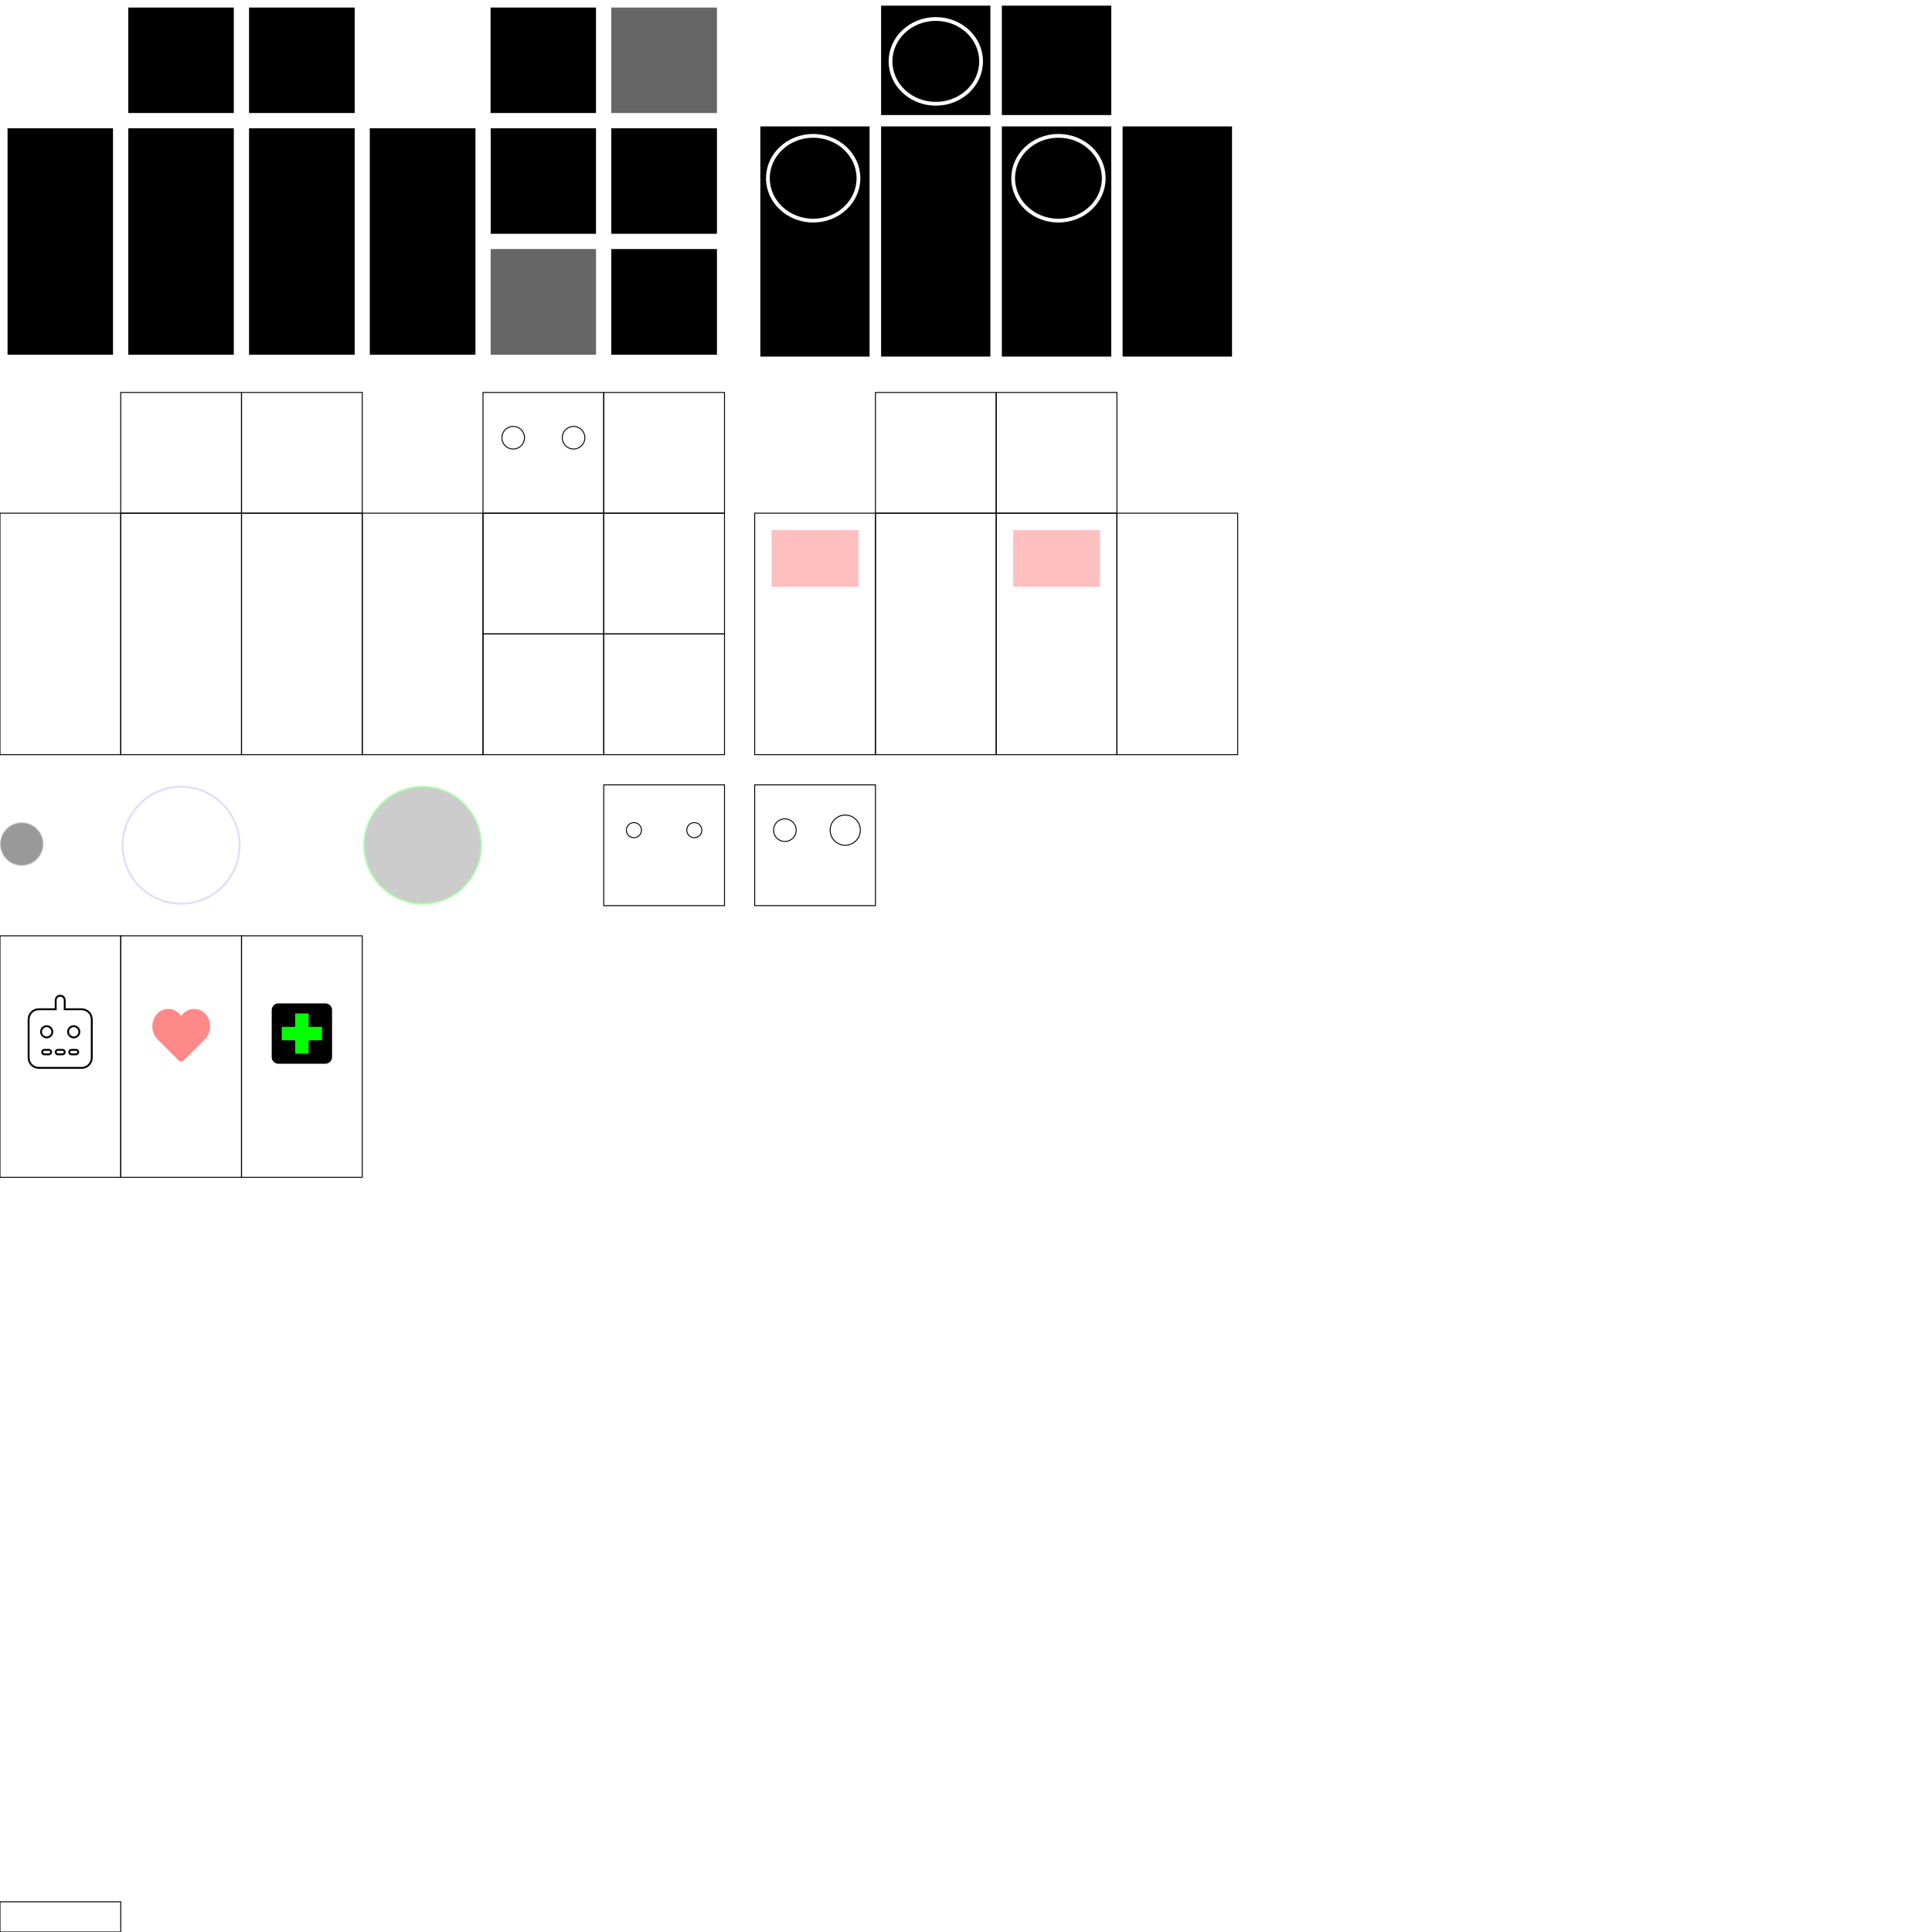
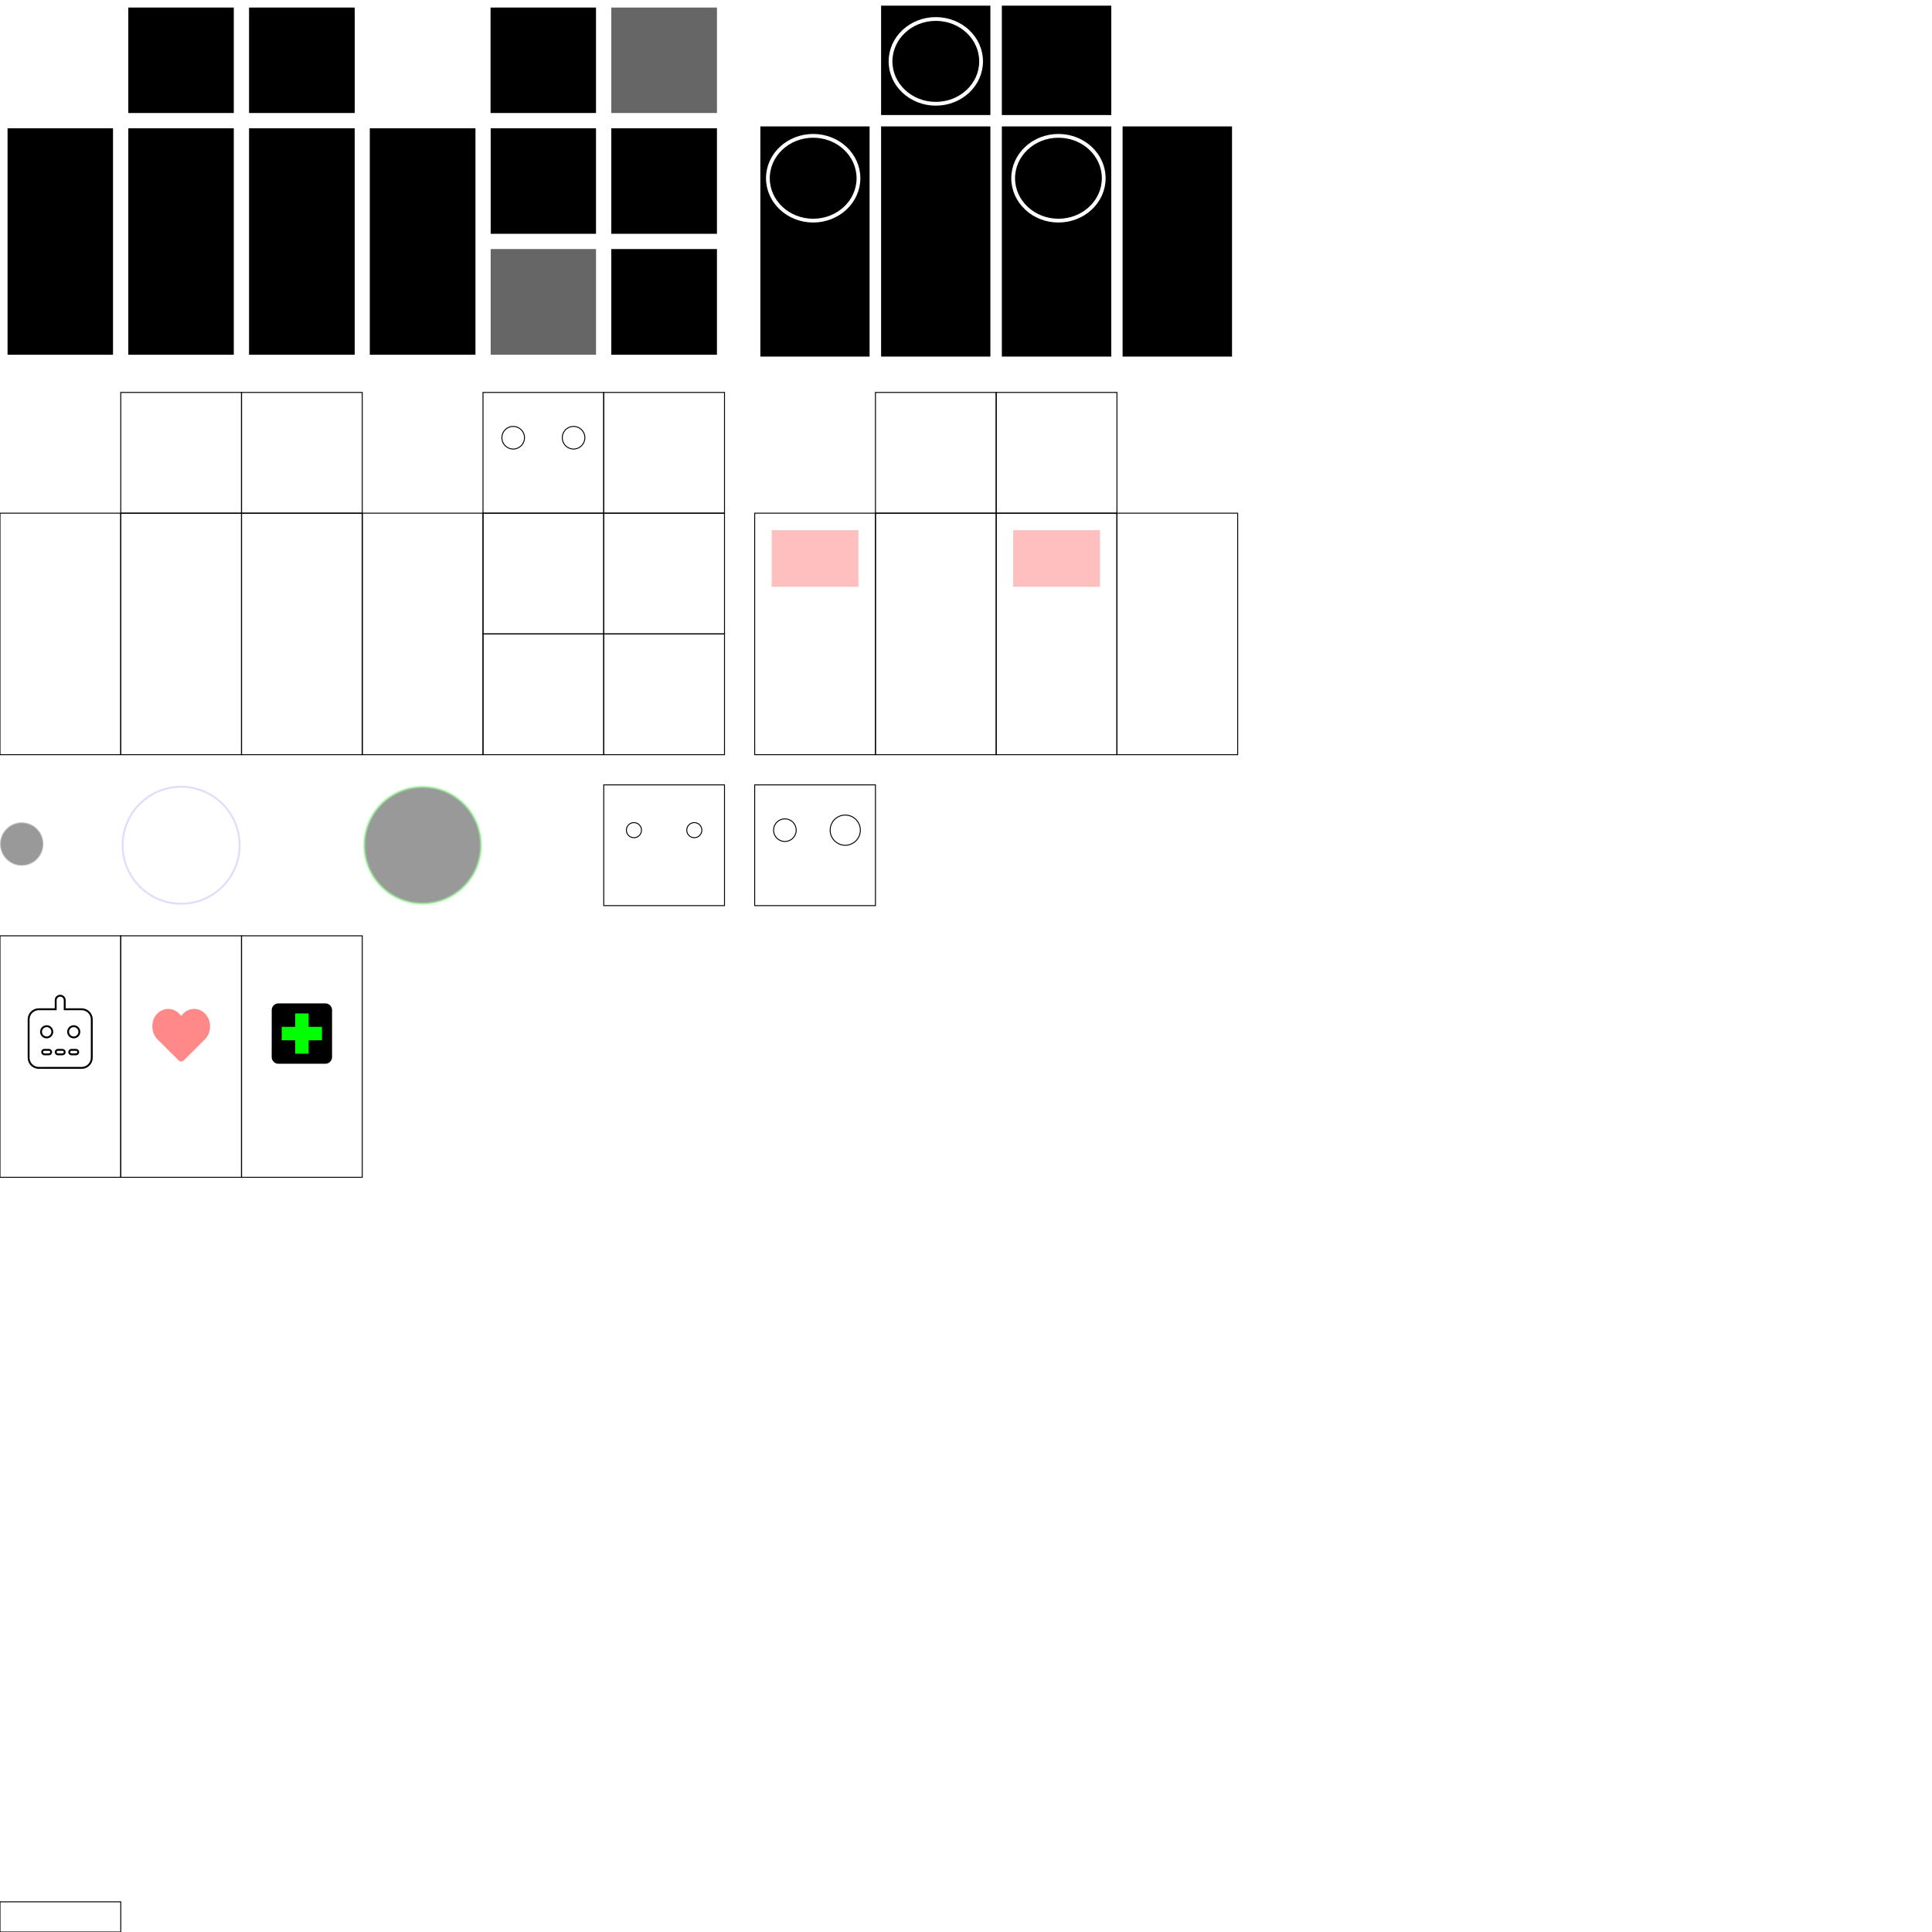
<svg xmlns="http://www.w3.org/2000/svg" xmlns:ns1="https://boxy-svg.com" width="2048" height="2048" viewBox="0 0 2048 2048">
  <defs>
    <ns1:grid x="0" y="0" width="16" height="16" />
  </defs>
  <g style="">
    <g>
      <rect width="128" height="128" style="stroke: rgb(255, 255, 255); stroke-width: 16px;" x="512">
        </rect>
      <rect width="128" height="128" style="stroke: rgb(255, 255, 255); fill: rgb(102, 102, 102); stroke-width: 16px;" x="640">
        </rect>
      <rect width="128" height="128" style="stroke: rgb(255, 255, 255); stroke-width: 16px;" y="128" x="512">
        </rect>
      <rect width="128" height="128" style="stroke: rgb(255, 255, 255); stroke-width: 16px;" x="640" y="128">
        </rect>
      <rect width="128" height="128" style="stroke: rgb(255, 255, 255); fill: rgb(102, 102, 102); stroke-width: 16px;" x="512" y="256">
        </rect>
      <rect width="128" height="128" style="stroke: rgb(255, 255, 255); stroke-width: 16px;" x="640" y="256">
        </rect>
    </g>
    <g>
      <rect width="128" height="128" style="stroke: rgb(255, 255, 255); stroke-width: 16px;" x="128">
        </rect>
      <rect width="128" height="128" style="stroke: rgb(255, 255, 255); stroke-width: 16px;" x="256">
        </rect>
      <rect width="128" height="256" style="stroke: rgb(255, 255, 255); stroke-width: 16px;" y="128">
        </rect>
      <rect width="128" height="256" style="stroke: rgb(255, 255, 255); alignment-baseline: initial; stroke-width: 16px;" y="128" x="128">
        </rect>
      <rect width="128" height="256" style="stroke: rgb(255, 255, 255); stroke-width: 16px;" y="128" x="256">
        </rect>
      <rect width="128" height="256" style="stroke: rgb(255, 255, 255); stroke-width: 16px;" y="128" x="384">
        </rect>
    </g>
    <g>
      <rect width="128" height="128" style="stroke: rgb(0, 0, 0); fill: none;" x="512" y="416">
        </rect>
      <g transform="matrix(1, 0, 0, 1, 350.83, -153.6)">
        <circle style="stroke: rgb(0, 0, 0); fill: rgb(255, 255, 255);" cx="193.17" cy="617.6" r="12">
          </circle>
        <circle style="stroke: rgb(0, 0, 0); fill: rgb(255, 255, 255);" cx="257.17" cy="617.6" r="12">
          </circle>
      </g>
      <rect width="128" height="128" style="fill: none; stroke: rgb(0, 0, 0);" x="640" y="416">
        </rect>
      <rect width="128" height="128" style="fill: none; stroke: rgb(0, 0, 0);" y="544" x="512">
        </rect>
      <rect width="128" height="128" style="fill: none; stroke: rgb(0, 0, 0);" x="640" y="544">
        </rect>
      <rect width="128" height="128" style="fill: none; stroke: rgb(0, 0, 0);" x="512" y="672">
        </rect>
      <rect width="128" height="128" style="fill: none; stroke: rgb(0, 0, 0);" x="640" y="672">
        </rect>
    </g>
    <g>
      <rect width="128" height="128" style="fill: none; stroke: rgb(0, 0, 0);" x="128" y="416">
        </rect>
      <rect width="128" height="128" style="fill: none; stroke: rgb(0, 0, 0);" x="256" y="416">
        </rect>
      <rect width="128" height="256" style="fill: none; stroke: rgb(0, 0, 0);" y="544">
        </rect>
      <rect width="128" height="256" style="fill: none; stroke: rgb(0, 0, 0); transform-origin: 192px 672px;" y="544" x="128">
        </rect>
      <path d="M 192 608 C 195.911 608 199.111 612.32 199.111 617.599 C 199.111 622.88 195.911 627.2 192 627.2 C 188.089 627.2 184.889 622.88 184.889 617.599 C 184.889 612.32 188.089 608 192 608 Z M 224 641.6 L 202.667 641.6 L 202.667 704 L 195.555 704 L 195.555 675.2 L 188.445 675.2 L 188.445 704 L 181.334 704 L 181.334 641.6 L 160 641.6 L 160 632 L 224 632 L 224 641.6 Z" style="fill: rgb(255, 255, 255); stroke-width: 0.388px; transform-origin: 192px 628.419px;">
        </path>
      <rect width="128" height="256" style="fill: none; stroke: rgb(0, 0, 0);" y="544" x="256">
        </rect>
      <rect width="128" height="256" style="fill: none; stroke: rgb(0, 0, 0);" y="544" x="384">
        </rect>
    </g>
    <rect width="128" height="128" style="fill: none;" x="128" y="832">
      </rect>
    <circle style="fill: none; stroke-width: 2px; stroke: rgb(221, 221, 255);" cx="191.999" cy="895.999" r="61.999">
      </circle>
    <rect width="128" height="128" style="fill: none;" x="384" y="832">
      </rect>
-     <circle style="stroke-width: 2.794px; fill-opacity: 0.2; stroke-opacity: 0.5; stroke: rgb(153, 255, 153);" cx="448" cy="896" r="62">
+     <circle style="stroke-width: 2.794px; stroke-opacity: 0.5; stroke: rgb(153, 255, 153); fill-opacity: 0.4;" cx="448" cy="896" r="62">
      </circle>
    <circle style="stroke-width: 1.862px; fill-opacity: 0.4; stroke: rgb(255, 255, 255); stroke-opacity: 0.4;" cx="23.04" cy="894.72" r="23.04">
      </circle>
    <rect width="128" height="32" style="fill: none; stroke: rgb(0, 0, 0);" y="2016">
      </rect>
    <text style="fill: rgb(255, 255, 255); font-family: Arial, sans-serif; font-size: 18px; font-weight: 700; white-space: pre;" x="5.428" y="2038.69" />
    <g>
      <rect width="128" height="128" style="stroke: rgb(0, 0, 0); fill: none;" x="800" y="832">
        </rect>
      <g transform="matrix(1, 0, 0, 1, 638.83, 262.4)">
        <circle style="stroke: rgb(0, 0, 0); fill: rgb(255, 255, 255);" cx="193.17" cy="617.6" r="12">
          </circle>
        <circle style="stroke: rgb(0, 0, 0); fill: rgb(255, 255, 255);" cx="257.17" cy="617.6" r="16">
          </circle>
      </g>
    </g>
    <g transform="matrix(1, 0, 0, 1, 128, 32)">
      <rect width="128" height="128" style="stroke: rgb(0, 0, 0); fill: none;" x="512" y="800">
        </rect>
      <g transform="matrix(1, 0, 0, 1, 350.83, 230.4)">
        <circle style="stroke: rgb(0, 0, 0); fill: rgb(255, 255, 255);" cx="193.17" cy="617.6" r="8">
          </circle>
        <circle style="stroke: rgb(0, 0, 0); fill: rgb(255, 255, 255);" cx="257.17" cy="617.6" r="8">
          </circle>
      </g>
    </g>
    <g style="filter: none;">
      <rect width="128" height="128" style="stroke: rgb(255, 255, 255); stroke-width: 12px;" x="928">
        </rect>
      <rect width="128" height="128" style="stroke: rgb(255, 255, 255); stroke-width: 12px;" x="1056">
        </rect>
      <rect width="128" height="256" style="stroke: rgb(255, 255, 255); stroke-width: 12px;" y="128" x="800">
        </rect>
      <rect width="128" height="256" style="stroke : rgb(255, 255, 255); stroke-width : 12px; alignment-baseline : initial;" y="128" x="928">
        </rect>
      <rect width="128" height="256" style="stroke: rgb(255, 255, 255); stroke-width: 12px;" y="128" x="1056">
        </rect>
      <rect width="128" height="256" style="stroke: rgb(255, 255, 255); stroke-width: 12px;" y="128" x="1184">
        </rect>
      <rect width="96" height="64" style="stroke: rgb(255, 255, 255); alignment-baseline: initial; stroke-width: 4px; fill: rgb(255, 0, 0); fill-opacity: 0.25;" y="560" x="816">
        </rect>
      <rect width="96" height="64" style="stroke: rgb(255, 255, 255); alignment-baseline: initial; stroke-width: 4px; fill: rgb(255, 0, 0); fill-opacity: 0.25;" y="560" x="1072">
        </rect>
    </g>
    <g>
      <rect width="128" height="128" style="stroke: rgb(0, 0, 0); fill-opacity: 0.3; fill: none;" x="928" y="416">
        </rect>
      <rect width="128" height="128" style="stroke: rgb(0, 0, 0); fill-opacity: 0.3; fill: none;" x="1056" y="416">
        </rect>
      <rect width="128" height="256" style="stroke: rgb(0, 0, 0); fill-opacity: 0.3; fill: none;" y="544" x="800">
        </rect>
      <rect width="128" height="256" style="stroke: rgb(0, 0, 0); transform-origin: 992px 672px; fill-opacity: 0.3; fill: none;" y="544" x="928">
        </rect>
      <rect width="128" height="256" style="stroke: rgb(0, 0, 0); fill-opacity: 0.3; fill: none;" y="544" x="1056">
        </rect>
      <rect width="128" height="256" style="stroke: rgb(0, 0, 0); fill-opacity: 0.3; fill: none;" y="544" x="1184">
        </rect>
    </g>
    <g transform="matrix(1, 0, 0, 1, -128, 448)">
      <rect width="128" height="256" style="fill: none; stroke: rgb(0, 0, 0); transform-origin: 192px 672px;" y="544" x="128">
        </rect>
      <g style="filter: none;" transform="matrix(1.29453, 0, 0, 1.29453, 127.089, 583.608)">
        <path d="M 50 18.451 C 52.043 18.451 53.694 20.101 53.694 22.145 L 53.694 29.532 L 67.545 29.532 C 72.139 29.532 75.856 33.249 75.856 37.843 L 75.856 69.239 C 75.856 73.834 72.139 77.55 67.545 77.55 L 32.455 77.55 C 27.861 77.55 24.144 73.834 24.144 69.239 L 24.144 37.843 C 24.144 33.249 27.861 29.532 32.455 29.532 L 46.307 29.532 L 46.307 22.145 C 46.307 20.101 47.957 18.451 50 18.451 Z M 61.081 52.618 C 64.635 52.618 66.857 48.77 65.079 45.692 C 64.255 44.264 62.731 43.383 61.081 43.383 C 57.527 43.383 55.306 47.231 57.082 50.309 C 57.907 51.738 59.431 52.618 61.081 52.618 Z M 43.536 48 C 43.536 44.447 39.689 42.225 36.61 44.001 C 35.182 44.827 34.302 46.351 34.302 48 C 34.302 51.554 38.149 53.776 41.227 51.999 C 42.656 51.174 43.536 49.65 43.536 48 Z M 59.234 62.775 C 58.218 62.775 57.387 63.605 57.387 64.622 C 57.387 65.637 58.218 66.469 59.234 66.469 L 62.928 66.469 C 63.944 66.469 64.774 65.637 64.774 64.622 C 64.774 63.605 63.944 62.775 62.928 62.775 L 59.234 62.775 Z M 48.153 62.775 C 47.137 62.775 46.307 63.605 46.307 64.622 C 46.307 65.637 47.137 66.469 48.153 66.469 L 51.846 66.469 C 52.862 66.469 53.694 65.637 53.694 64.622 C 53.694 63.605 52.862 62.775 51.846 62.775 L 48.153 62.775 Z M 37.072 62.775 C 36.056 62.775 35.225 63.605 35.225 64.622 C 35.225 65.637 36.056 66.469 37.072 66.469 L 40.766 66.469 C 41.782 66.469 42.612 65.637 42.612 64.622 C 42.612 63.605 41.782 62.775 40.766 62.775 L 37.072 62.775 Z" style="text-wrap-mode: nowrap; filter: url(&quot;#outline-filter-0&quot;); stroke-width: 1.545px; fill: rgb(255, 255, 255); stroke: rgb(0, 0, 0);" />
      </g>
    </g>
    <g transform="matrix(1, 0, 0, 1, 0, 448)">
      <rect width="128" height="256" style="fill: none; stroke: rgb(0, 0, 0); transform-origin: 192px 672px;" y="544" x="128">
        </rect>
      <g style="filter: none;" transform="matrix(1.29453, 0, 0, 1.29453, 127.089, 593.608)">
        <path d="M 47.278 64.513 L 47.036 64.273 L 30.078 47.397 C 27.107 44.44 25.423 40.29 25.423 35.945 L 25.423 35.605 C 25.423 28.302 30.263 22.036 36.96 20.664 C 40.773 19.877 44.675 20.824 47.781 23.164 C 48.652 23.829 49.465 24.6 50.201 25.478 C 50.608 24.983 51.043 24.526 51.508 24.1 C 51.866 23.771 52.234 23.456 52.62 23.164 C 52.62 23.164 52.62 23.164 52.62 23.164 C 55.728 20.824 59.629 19.877 63.442 20.653 C 70.14 22.025 74.979 28.302 74.979 35.605 L 74.979 35.945 C 74.979 40.29 73.295 44.44 70.324 47.397 L 53.366 64.273 L 53.124 64.513 C 52.33 65.3 51.285 65.747 50.201 65.747 C 49.117 65.747 48.072 65.311 47.278 64.513 Z" style="stroke-width: 2.317px; stroke: rgb(255, 255, 255); fill: rgb(255, 136, 136);" />
      </g>
    </g>
    <g transform="matrix(1, 0, 0, 1, 128, 448)">
      <rect width="128" height="256" style="fill: none; stroke: rgb(0, 0, 0); transform-origin: 192px 672px;" y="544" x="128">
        </rect>
      <g id="SVGRepo_iconCarrier" transform="matrix(3.55555, 0, 0, 3.55555, 149.333, 604.958)" style="">
        <path d="M 19 3 L 5 3 C 3.9 3 3.01 3.9 3.01 5 L 3 19 C 3 20.1 3.9 21 5 21 L 19 21 C 20.1 21 21 20.1 21 19 L 21 5 C 21 3.9 20.1 3 19 3 Z" id="path-1" transform="matrix(1, 0, 0, 1, 0, 0.001)" style="stroke: rgb(255, 255, 255); stroke-width: 1.688px; fill: rgb(0, 255, 0);" />
        <path d="M19,3 L5,3 C3.9,3 3.01,3.9 3.01,5 L3,19 C3,20.1 3.9,21 5,21 L19,21 C20.1,21 21,20.1 21,19 L21,5 C21,3.9 20.1,3 19,3 L19,3 Z M18,14 L14,14 L14,18 L10,18 L10,14 L6,14 L6,10 L10,10 L10,6 L14,6 L14,10 L18,10 L18,14 L18,14 Z" id="path" fill="#000000" />
      </g>
    </g>
  </g>
  <ellipse style="fill: none; stroke: rgb(255, 255, 255); stroke-width: 4px;" cx="992" cy="65.064" rx="48" ry="44.936" />
  <ellipse style="fill: none; stroke: rgb(255, 255, 255); stroke-width: 4px;" cx="862" cy="188.936" rx="48" ry="44.936" />
  <ellipse style="fill: none; stroke: rgb(255, 255, 255); stroke-width: 4px;" cx="1122" cy="188.936" rx="48" ry="44.936" />
</svg>
